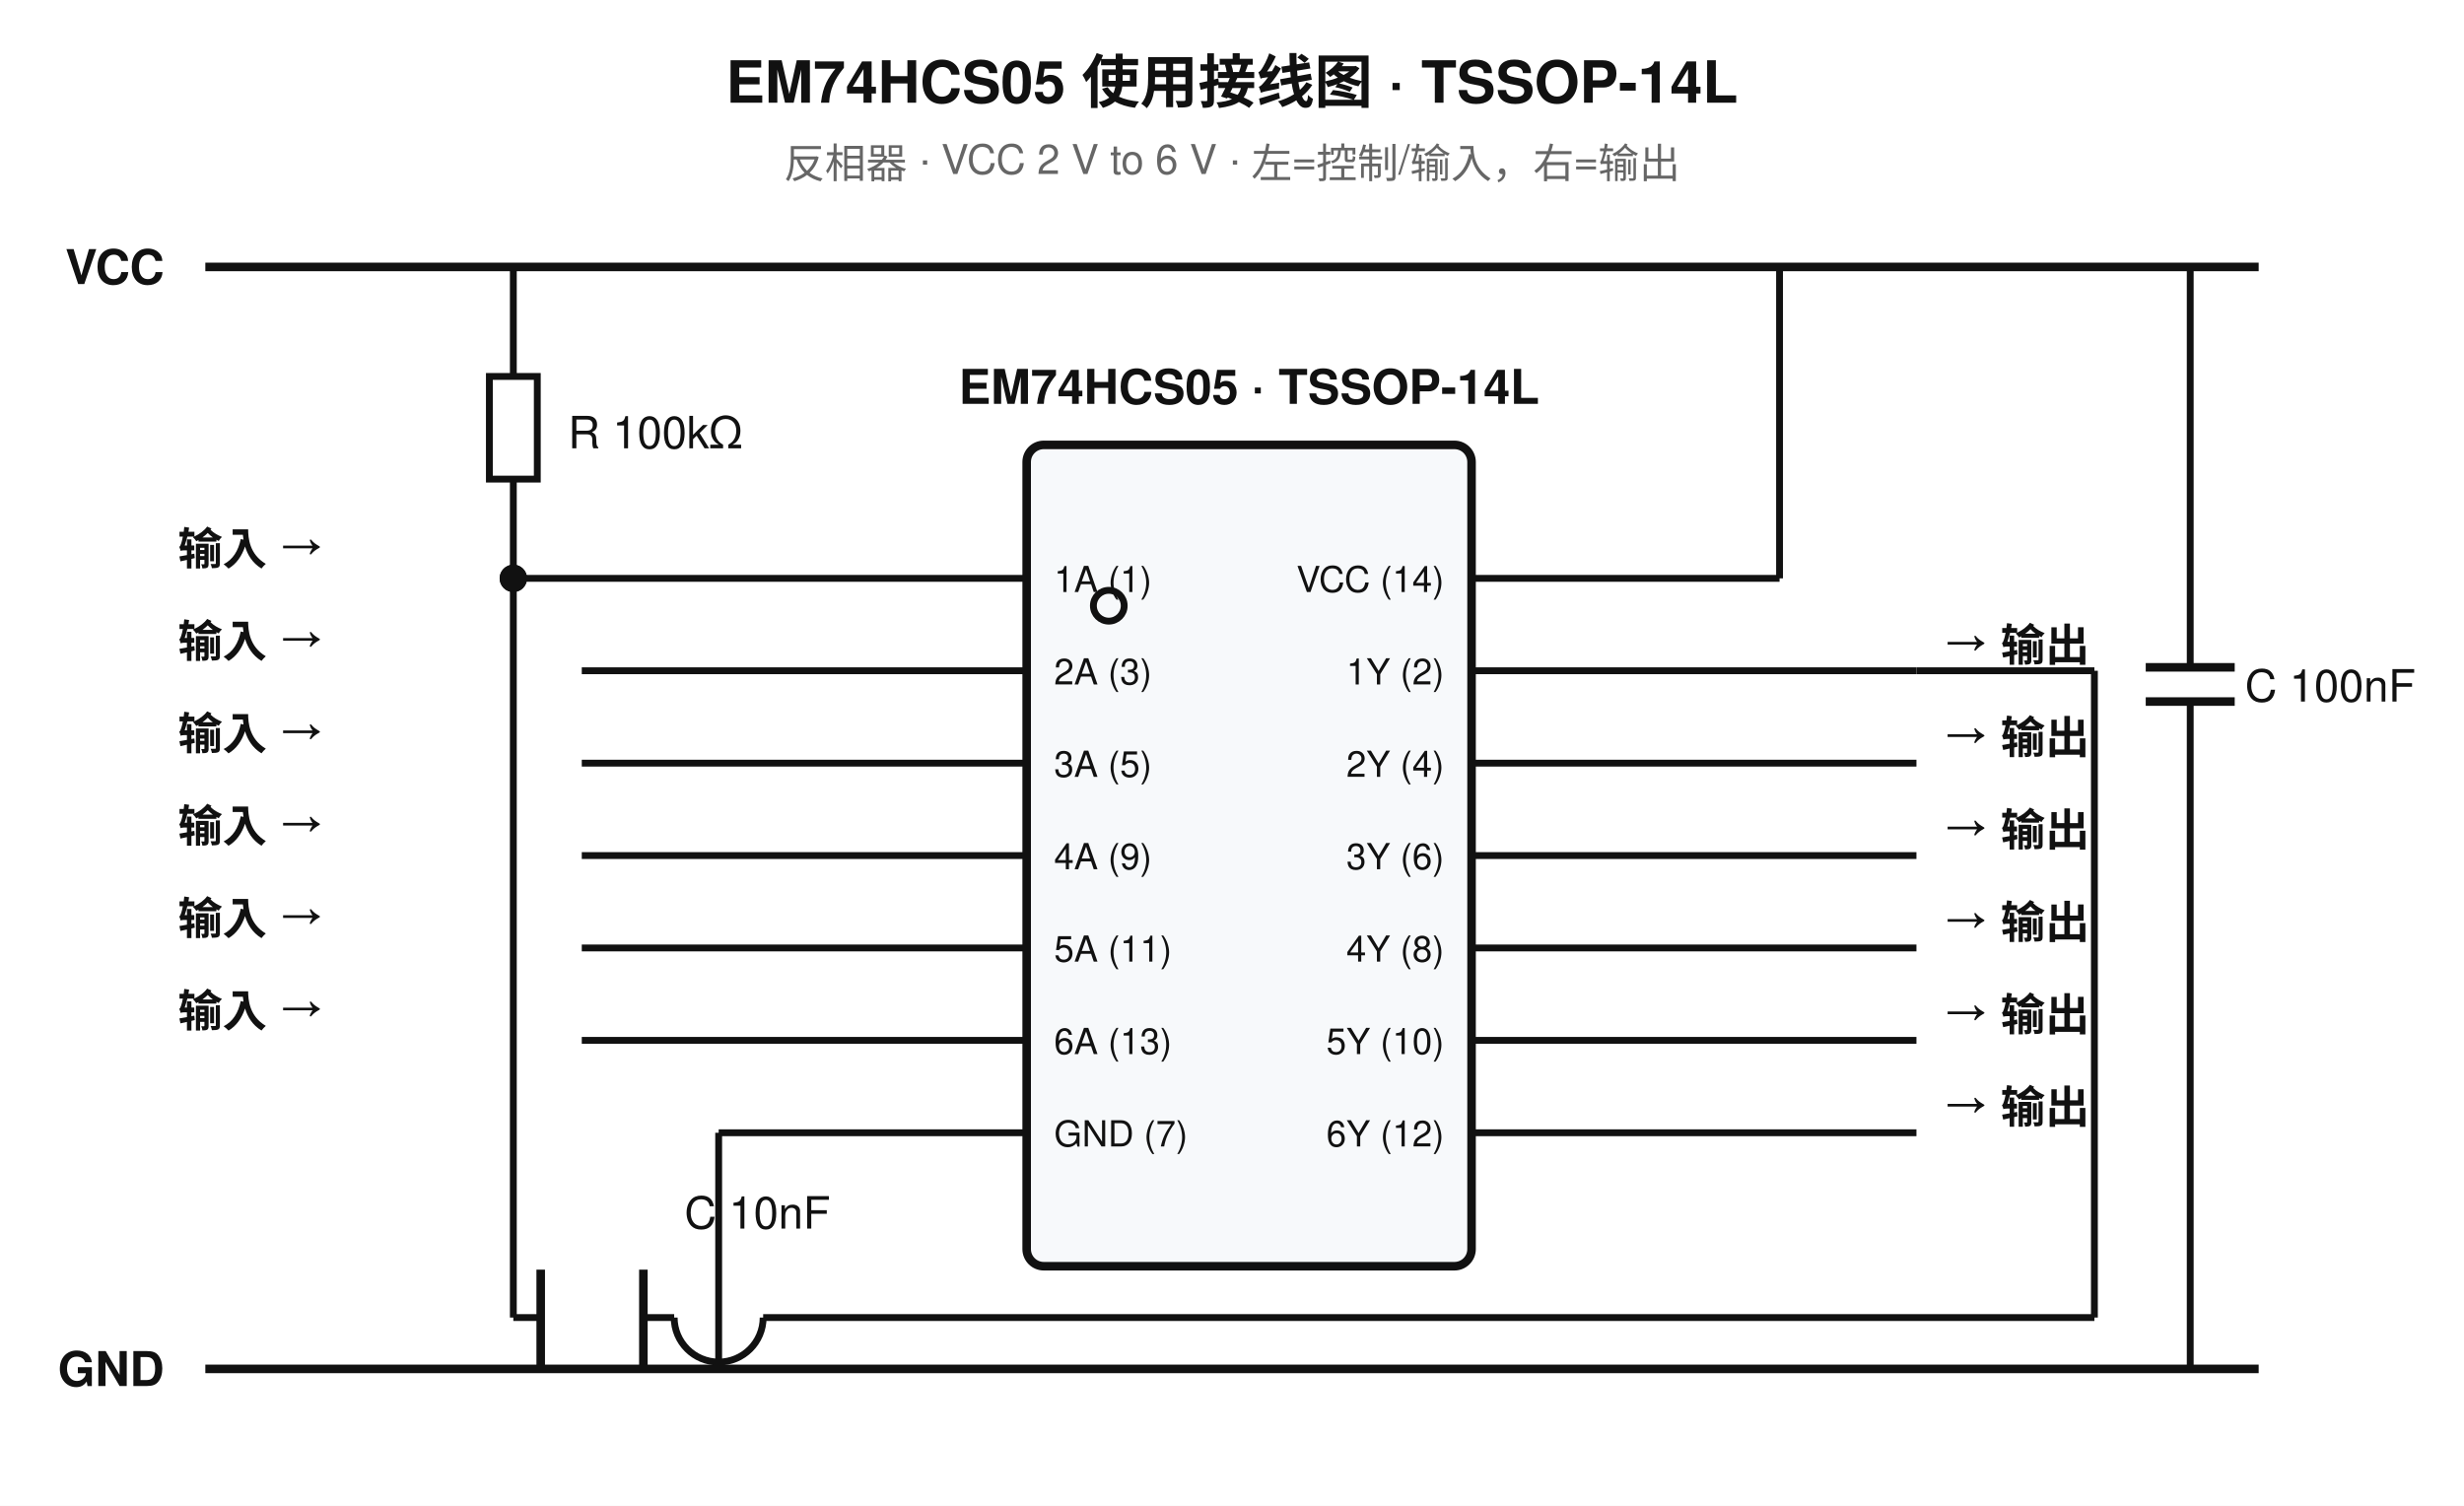
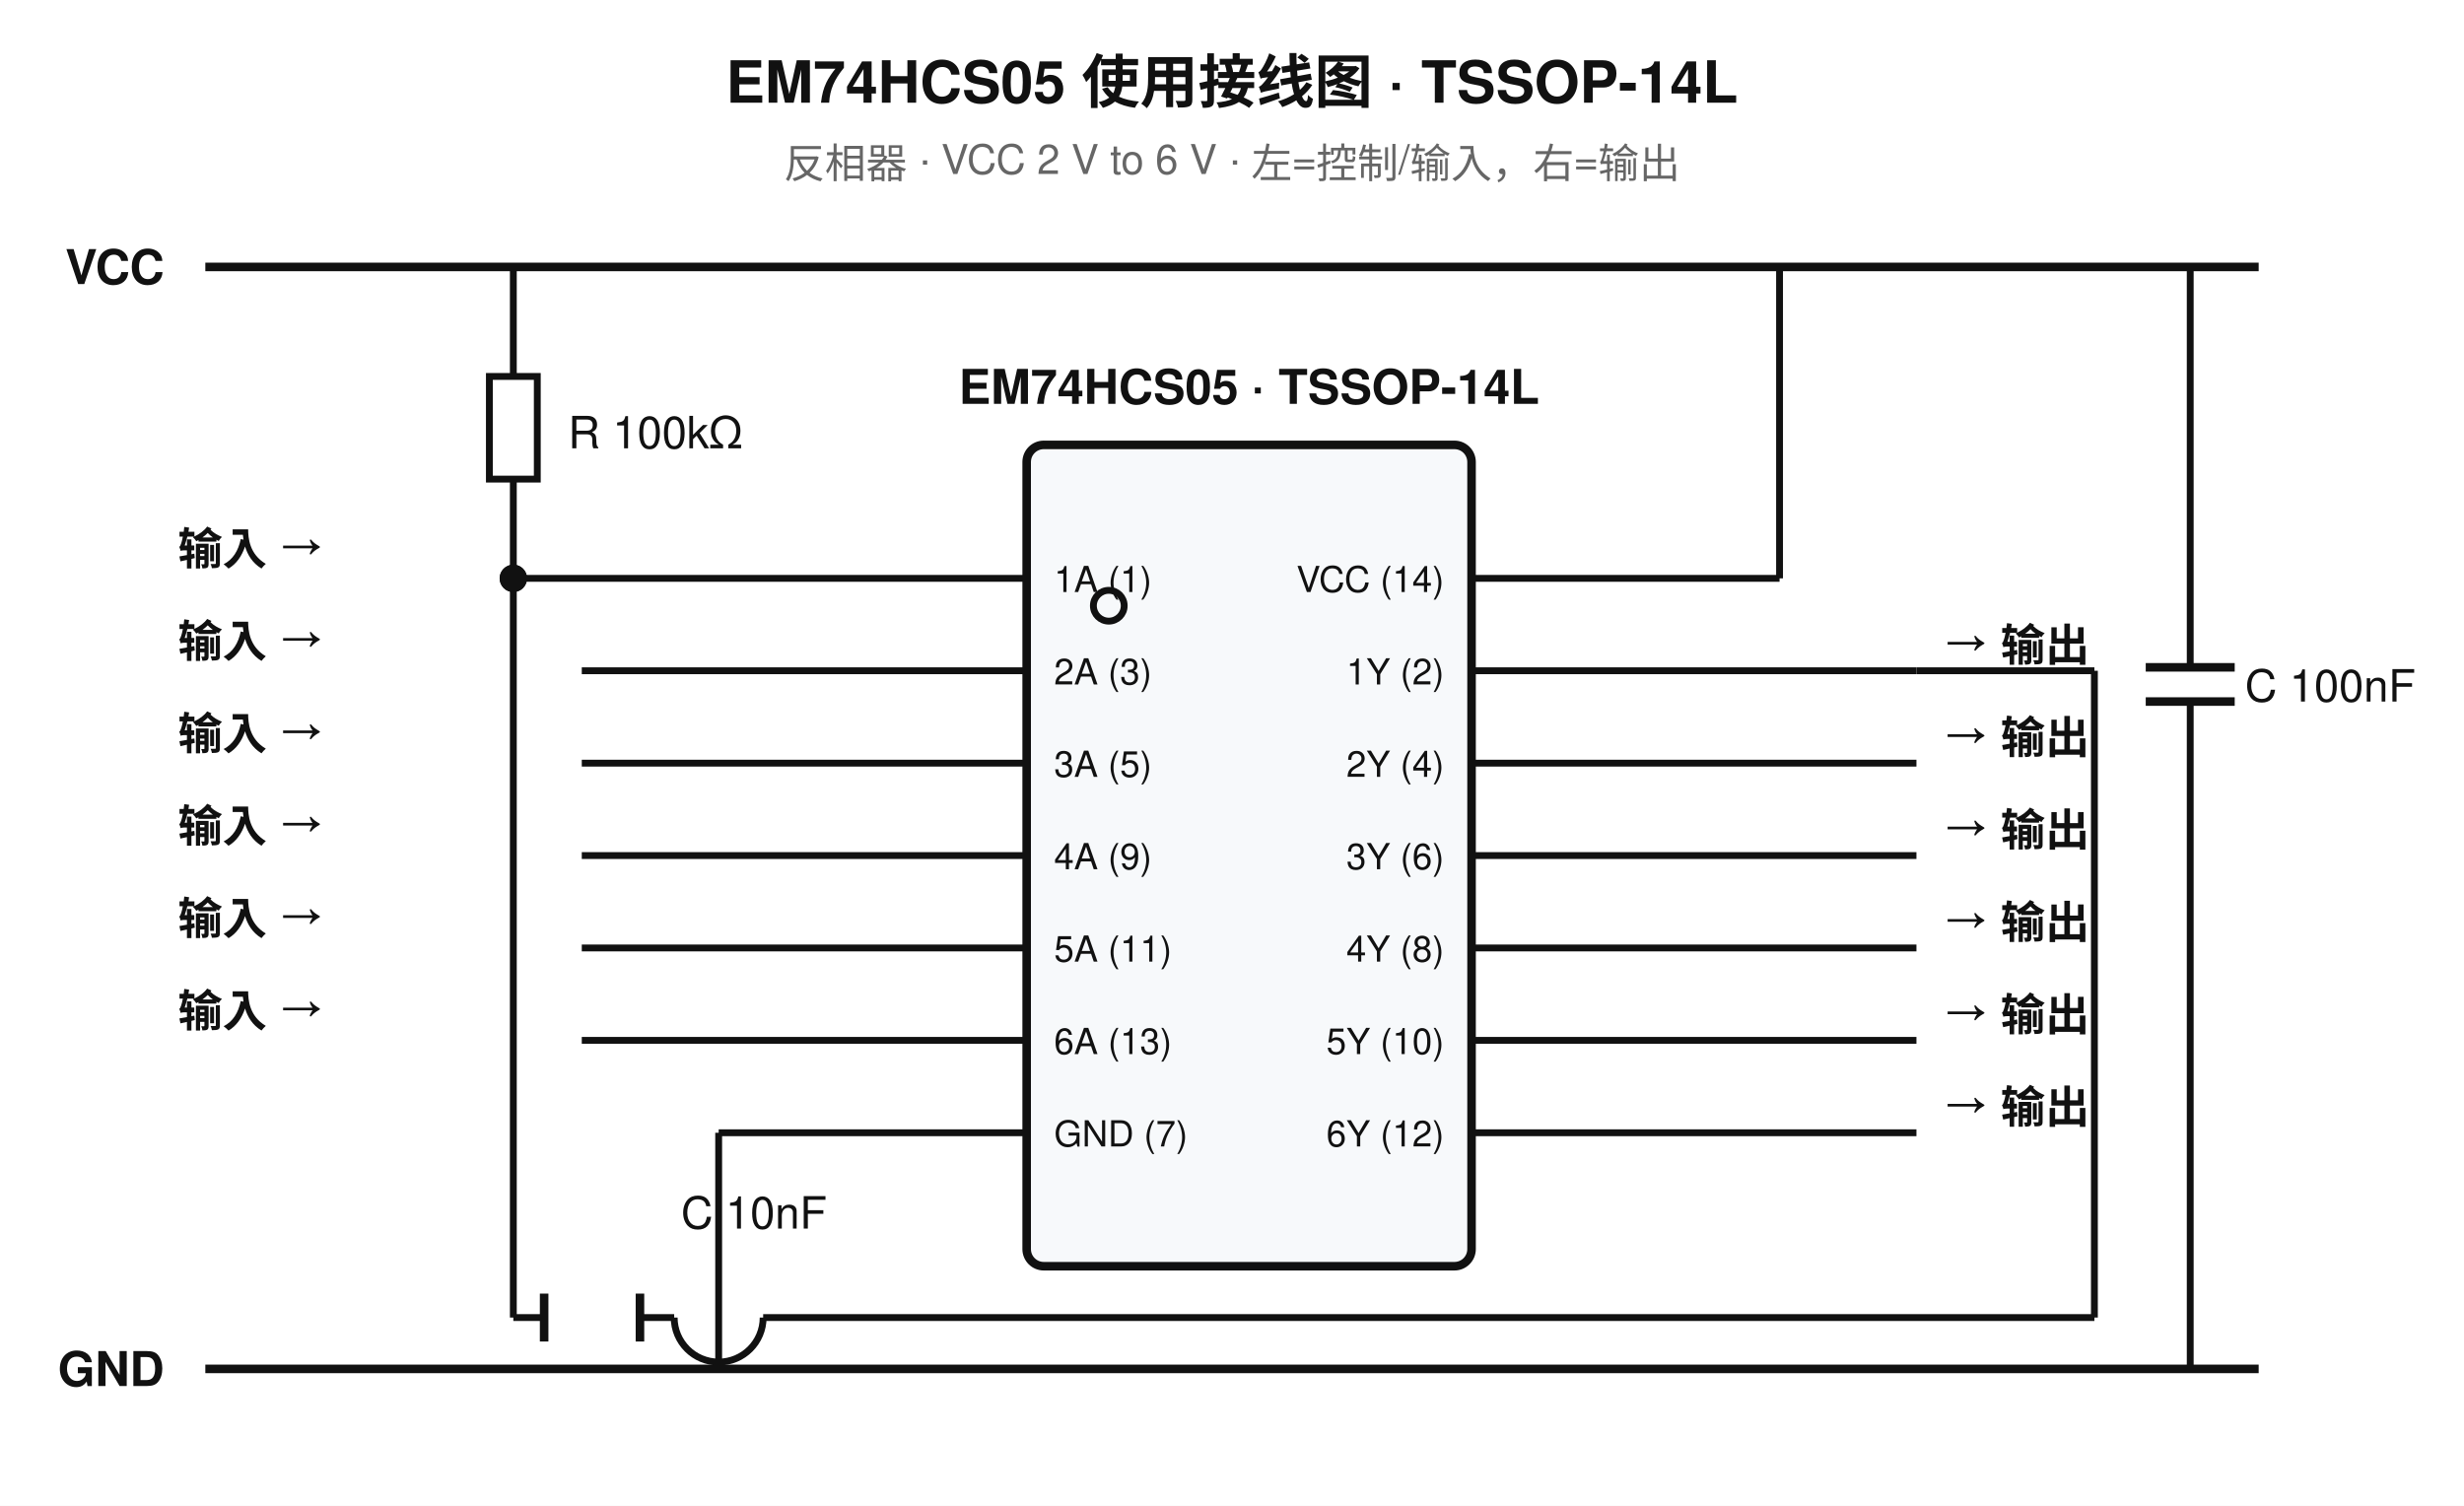
<svg xmlns="http://www.w3.org/2000/svg" viewBox="0 0 720 440" font-family="Helvetica,Arial,sans-serif">
  <rect width="720" height="440" fill="#fff" />
  <text x="360" y="30" text-anchor="middle" font-size="17" font-weight="bold" fill="#111">EM74HCS05 使用接线图 · TSSOP-14L</text>
  <text x="360" y="52" text-anchor="middle" font-size="12" fill="#666">反相器 · VCC 2 V to 6 V · 左=控制/输入，右=输出</text>
  <line x1="60" y1="78" x2="660" y2="78" stroke="#111" stroke-width="2.5" />
  <text x="48" y="83" text-anchor="end" font-size="14" font-weight="bold" fill="#111">VCC</text>
  <line x1="60" y1="400" x2="660" y2="400" stroke="#111" stroke-width="2.5" />
  <text x="48" y="405" text-anchor="end" font-size="14" font-weight="bold" fill="#111">GND</text>
  <text x="365" y="118" text-anchor="middle" font-size="14" font-weight="bold" fill="#111">EM74HCS05 · TSSOP-14L</text>
  <rect x="300" y="130" width="130" height="240" rx="5" fill="#f7f9fb" stroke="#111" stroke-width="2.5" />
  <text x="308" y="173.0" font-size="10.5" fill="#111">1A (1)</text>
  <line x1="300" y1="169.0" x2="150" y2="169.0" stroke="#111" stroke-width="2" />
  <line x1="150" y1="78" x2="150" y2="110.0" stroke="#111" stroke-width="2" />
  <rect x="143" y="110.0" width="14" height="30" fill="#fff" stroke="#111" stroke-width="2" />
  <line x1="150" y1="140.0" x2="150" y2="169.0" stroke="#111" stroke-width="2" />
  <circle cx="150" cy="169.0" r="4" fill="#111" />
  <text x="166" y="131.0" font-size="13" fill="#111">R 100kΩ</text>
  <text x="52" y="165.0" font-size="13" font-weight="bold" fill="#111">输入 →</text>
  <text x="308" y="200.0" font-size="10.5" fill="#111">2A (3)</text>
  <line x1="300" y1="196.0" x2="170" y2="196.0" stroke="#111" stroke-width="2" />
  <text x="52" y="192.0" font-size="13" font-weight="bold" fill="#111">输入 →</text>
  <text x="308" y="227.0" font-size="10.5" fill="#111">3A (5)</text>
  <line x1="300" y1="223.0" x2="170" y2="223.0" stroke="#111" stroke-width="2" />
  <text x="52" y="219.0" font-size="13" font-weight="bold" fill="#111">输入 →</text>
  <text x="308" y="254.0" font-size="10.5" fill="#111">4A (9)</text>
  <line x1="300" y1="250.0" x2="170" y2="250.0" stroke="#111" stroke-width="2" />
  <text x="52" y="246.0" font-size="13" font-weight="bold" fill="#111">输入 →</text>
  <text x="308" y="281.0" font-size="10.5" fill="#111">5A (11)</text>
  <line x1="300" y1="277.0" x2="170" y2="277.0" stroke="#111" stroke-width="2" />
  <text x="52" y="273.0" font-size="13" font-weight="bold" fill="#111">输入 →</text>
  <text x="308" y="308.0" font-size="10.5" fill="#111">6A (13)</text>
  <line x1="300" y1="304.0" x2="170" y2="304.0" stroke="#111" stroke-width="2" />
  <text x="52" y="300.0" font-size="13" font-weight="bold" fill="#111">输入 →</text>
  <text x="308" y="335.0" font-size="10.5" fill="#111">GND (7)</text>
  <line x1="300" y1="331.0" x2="210" y2="331.0" stroke="#111" stroke-width="2" />
  <line x1="210" y1="331.0" x2="210" y2="400" stroke="#111" stroke-width="2" />
  <text x="422" y="173.0" text-anchor="end" font-size="10.5" fill="#111">VCC (14)</text>
  <line x1="430" y1="169.0" x2="520" y2="169.0" stroke="#111" stroke-width="2" />
  <line x1="520" y1="169.0" x2="520" y2="78" stroke="#111" stroke-width="2" />
  <text x="422" y="200.0" text-anchor="end" font-size="10.5" fill="#111">1Y (2)</text>
  <line x1="430" y1="196.0" x2="560" y2="196.0" stroke="#111" stroke-width="2" />
  <text x="568" y="192.0" font-size="13" font-weight="bold" fill="#111">→ 输出</text>
  <text x="422" y="227.0" text-anchor="end" font-size="10.5" fill="#111">2Y (4)</text>
  <line x1="430" y1="223.0" x2="560" y2="223.0" stroke="#111" stroke-width="2" />
  <text x="568" y="219.0" font-size="13" font-weight="bold" fill="#111">→ 输出</text>
  <text x="422" y="254.0" text-anchor="end" font-size="10.5" fill="#111">3Y (6)</text>
  <line x1="430" y1="250.0" x2="560" y2="250.0" stroke="#111" stroke-width="2" />
  <text x="568" y="246.0" font-size="13" font-weight="bold" fill="#111">→ 输出</text>
  <text x="422" y="281.0" text-anchor="end" font-size="10.5" fill="#111">4Y (8)</text>
  <line x1="430" y1="277.0" x2="560" y2="277.0" stroke="#111" stroke-width="2" />
  <text x="568" y="273.0" font-size="13" font-weight="bold" fill="#111">→ 输出</text>
  <text x="422" y="308.0" text-anchor="end" font-size="10.5" fill="#111">5Y (10)</text>
  <line x1="430" y1="304.0" x2="560" y2="304.0" stroke="#111" stroke-width="2" />
  <text x="568" y="300.0" font-size="13" font-weight="bold" fill="#111">→ 输出</text>
  <text x="422" y="335.0" text-anchor="end" font-size="10.5" fill="#111">6Y (12)</text>
  <line x1="430" y1="331.0" x2="560" y2="331.0" stroke="#111" stroke-width="2" />
  <text x="568" y="327.0" font-size="13" font-weight="bold" fill="#111">→ 输出</text>
  <circle cx="324" cy="177.0" r="4.5" fill="none" stroke="#111" stroke-width="2" />
  <line x1="560" y1="196.0" x2="612" y2="196.0" stroke="#111" stroke-width="2" />
  <line x1="612" y1="196.0" x2="612" y2="385" stroke="#111" stroke-width="2" />
-   <line x1="158" y1="385" x2="150" y2="385" stroke="#111" stroke-width="2" />
-   <line x1="158" y1="371" x2="158" y2="399" stroke="#111" stroke-width="2.5" />
-   <line x1="188" y1="371" x2="188" y2="399" stroke="#111" stroke-width="2.5" />
-   <line x1="188" y1="385" x2="197" y2="385" stroke="#111" stroke-width="2" />
+   <line x1="159" y1="385" x2="150" y2="385" stroke="#111" stroke-width="2" />
+   <line x1="159" y1="378" x2="159" y2="392" stroke="#111" stroke-width="2.5" />
+   <line x1="187" y1="378" x2="187" y2="392" stroke="#111" stroke-width="2.5" />
+   <line x1="187" y1="385" x2="197" y2="385" stroke="#111" stroke-width="2" />
  <path d="M197,385 A13,13 0 0,0 223,385" fill="none" stroke="#111" stroke-width="2" />
  <line x1="223" y1="385" x2="612" y2="385" stroke="#111" stroke-width="2" />
-   <text x="200" y="359" font-size="13" fill="#111">C 10nF</text>
+   <text x="199" y="359" font-size="13" fill="#111">C 10nF</text>
  <line x1="150" y1="385" x2="150" y2="169.0" stroke="#111" stroke-width="2" />
  <circle cx="150" cy="169.0" r="4" fill="#111" />
  <text x="656" y="205" font-size="13" fill="#111">C 100nF</text>
  <line x1="640" y1="78" x2="640" y2="195" stroke="#111" stroke-width="2" />
  <line x1="627" y1="195" x2="653" y2="195" stroke="#111" stroke-width="2.5" />
  <line x1="627" y1="205" x2="653" y2="205" stroke="#111" stroke-width="2.5" />
  <line x1="640" y1="205" x2="640" y2="400" stroke="#111" stroke-width="2" />
</svg>
